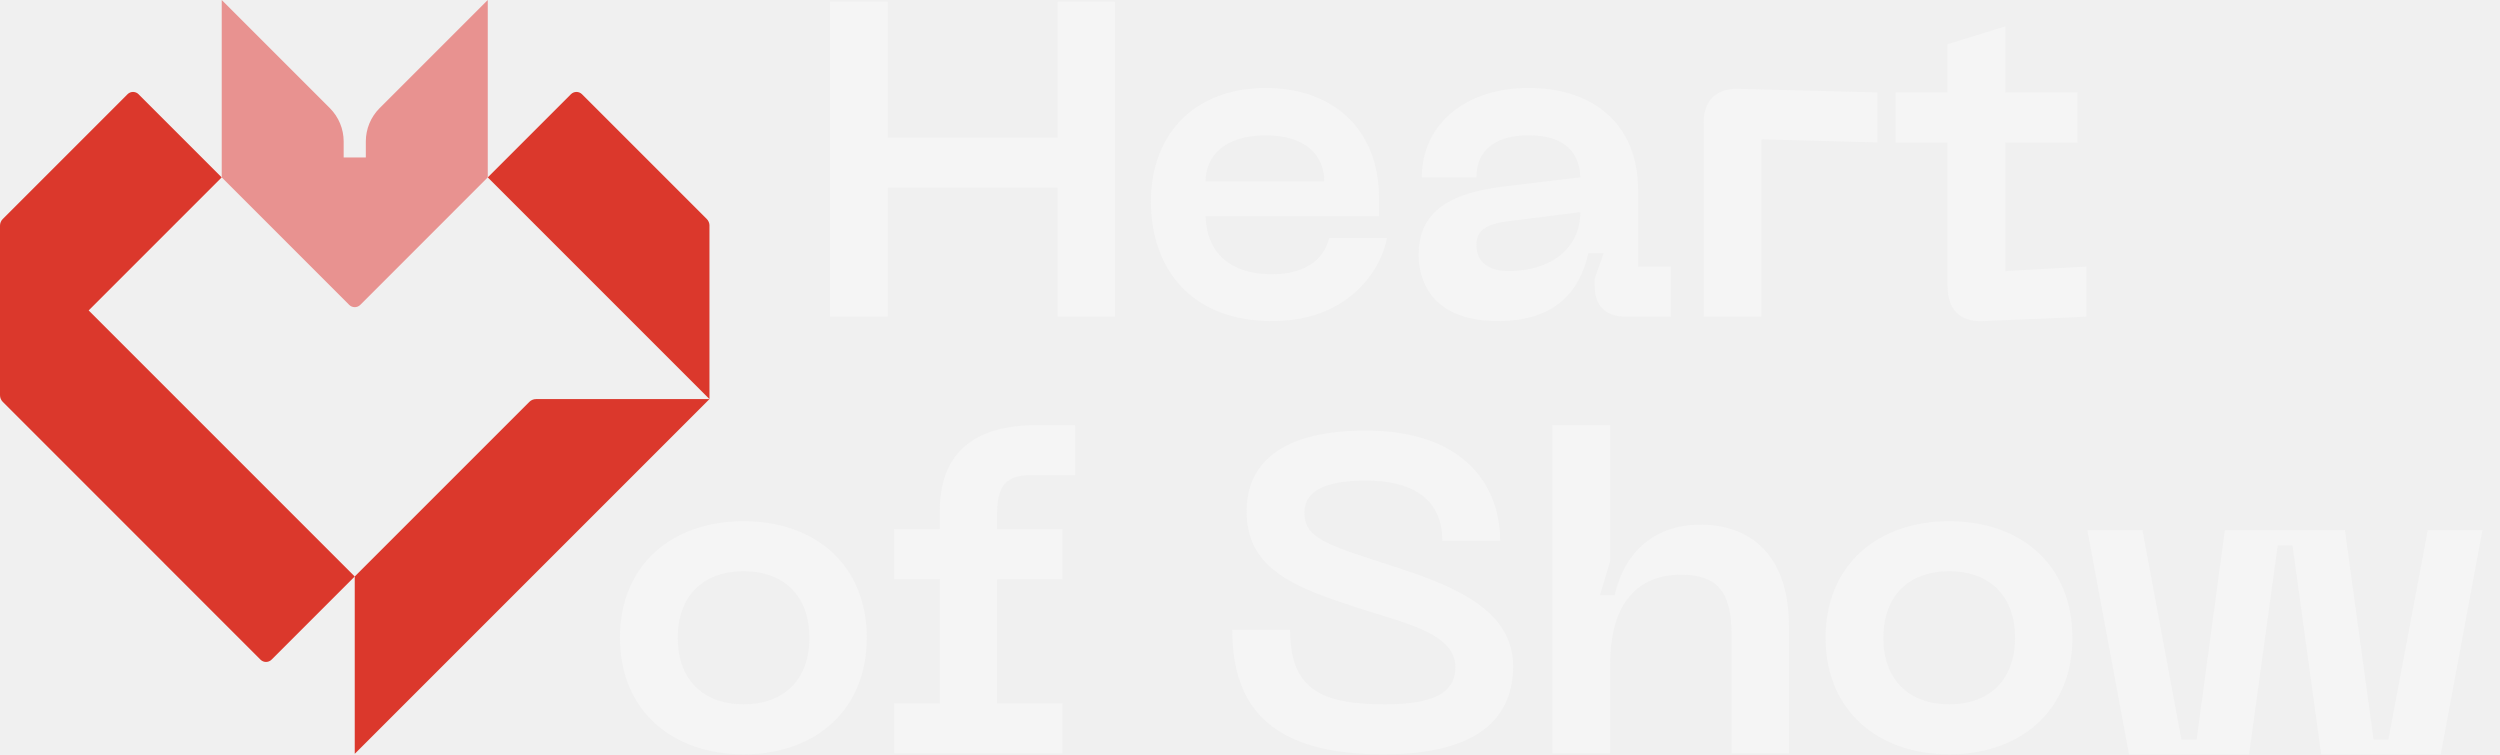
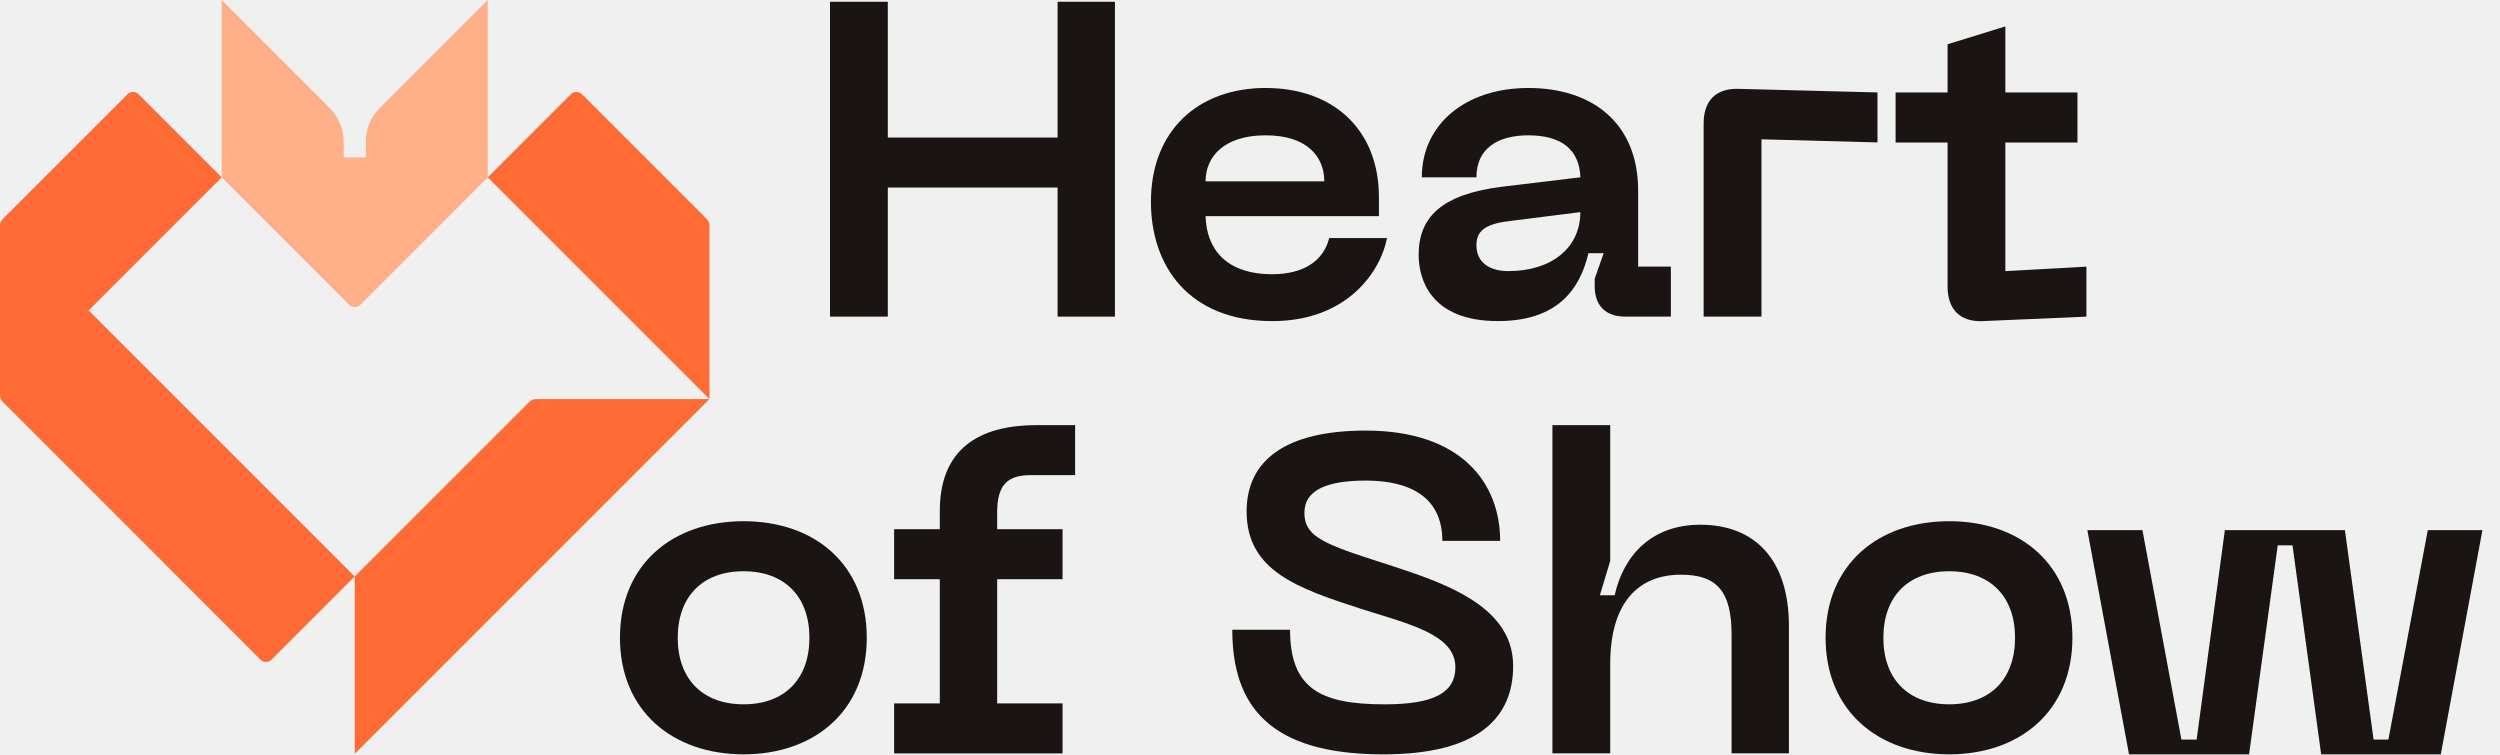
<svg xmlns="http://www.w3.org/2000/svg" width="116" height="35" viewBox="0 0 116 35" fill="none">
  <g clip-path="url(#clip0_0_3)">
-     <path d="M28.766 29.593C28.766 26.194 31.198 24.184 34.502 24.184C37.806 24.184 40.218 26.194 40.218 29.593C40.218 32.991 37.786 35.001 34.502 35.001C31.218 35.001 28.766 32.99 28.766 29.593ZM31.447 29.593C31.447 31.499 32.59 32.68 34.502 32.68C36.414 32.68 37.557 31.499 37.557 29.593C37.557 27.687 36.414 26.506 34.502 26.506C32.59 26.506 31.447 27.687 31.447 29.593Z" fill="#F5F5F5" />
-     <path d="M47.806 22.047C46.705 22.047 46.268 22.545 46.268 23.789V24.555H49.303V26.876H46.268V32.637H49.303V34.958H41.487V32.637H43.607V26.876H41.487V24.555H43.607V23.706C43.607 21.199 44.999 19.727 48.097 19.727H49.885V22.047H47.806Z" fill="#F5F5F5" />
-     <path d="M70.21 30.899C70.21 33.282 68.63 35.002 64.183 35.002C58.966 35.002 57.178 32.805 57.178 29.22H59.859C59.859 31.955 61.273 32.681 64.246 32.681C66.533 32.681 67.529 32.143 67.529 30.961C67.529 29.448 65.43 28.973 63.205 28.267C60.191 27.294 57.843 26.485 57.843 23.729C57.843 21.346 59.671 19.979 63.371 19.979C67.798 19.979 69.607 22.402 69.607 25.097H66.925C66.925 23.025 65.366 22.299 63.371 22.299C61.666 22.299 60.524 22.693 60.524 23.79C60.524 24.806 61.251 25.178 63.621 25.945C66.386 26.857 70.21 27.851 70.21 30.897V30.899Z" fill="#F5F5F5" />
-     <path d="M78.891 24.347C81.426 24.347 83.006 25.963 83.006 29.05V34.956H80.345V29.443C80.345 27.433 79.659 26.666 77.997 26.666C76.043 26.666 74.714 27.93 74.714 30.811V34.956H72.032V19.725H74.714V26.024L74.235 27.62H74.92C75.336 25.755 76.646 24.347 78.891 24.347Z" fill="#F5F5F5" />
-     <path d="M84.707 29.593C84.707 26.194 87.14 24.184 90.444 24.184C93.748 24.184 96.16 26.194 96.16 29.593C96.16 32.991 93.727 35.001 90.444 35.001C87.16 35.001 84.707 32.99 84.707 29.593ZM87.388 29.593C87.388 31.499 88.532 32.68 90.444 32.68C92.355 32.68 93.499 31.499 93.499 29.593C93.499 27.687 92.355 26.506 90.444 26.506C88.532 26.506 87.388 27.687 87.388 29.593Z" fill="#F5F5F5" />
-     <path d="M96.853 24.598H99.409L101.217 34.316H101.924L103.234 24.598H108.804L110.134 34.316H110.821L112.65 24.598H115.185L113.252 35H107.702L106.372 25.302H105.687L104.357 35H98.786L96.853 24.598Z" fill="#F5F5F5" />
-     <path d="M49.072 0.082H51.733V14.691H49.072V8.702H41.194V14.691H38.512V0.082H41.194V6.382H49.072V0.082Z" fill="#F5F5F5" />
-     <path d="M53.403 9.366C53.403 6.05 55.605 4.082 58.723 4.082C61.841 4.082 63.983 5.988 63.983 9.16V10.03H55.939C55.981 11.543 56.874 12.724 59.036 12.724C60.428 12.724 61.406 12.143 61.675 11.045H64.357C64.066 12.579 62.528 14.899 59.036 14.899C55.149 14.899 53.403 12.33 53.403 9.366ZM55.939 8.413H61.447C61.447 7.274 60.657 6.279 58.723 6.279C56.79 6.279 55.939 7.274 55.939 8.413Z" fill="#F5F5F5" />
-     <path d="M65.825 11.832C65.825 10.092 66.864 9.014 69.712 8.662L73.329 8.227C73.287 6.963 72.476 6.279 70.918 6.279C69.504 6.279 68.507 6.88 68.507 8.227H65.972C65.972 5.781 67.988 4.082 70.918 4.082C73.848 4.082 76.01 5.678 76.01 8.848V12.37H77.528V14.691H75.408C74.493 14.691 73.994 14.173 73.994 13.281V12.929L74.41 11.748H73.703C73.309 13.427 72.268 14.898 69.504 14.898C66.344 14.898 65.825 12.909 65.825 11.831V11.832ZM68.506 11.377C68.506 12.206 69.151 12.579 69.981 12.579C72.018 12.579 73.328 11.48 73.328 9.843L70.189 10.238C69.066 10.361 68.506 10.61 68.506 11.377Z" fill="#F5F5F5" />
-     <path d="M79.049 14.691V5.719C79.049 4.663 79.631 4.082 80.692 4.123L87.115 4.289V6.609L81.732 6.464V14.691H79.051H79.049Z" fill="#F5F5F5" />
-     <path d="M93.048 12.579L96.81 12.372V14.692L91.987 14.9C90.927 14.941 90.367 14.34 90.367 13.284V6.612H87.956V4.291H90.367V2.054L93.048 1.225V4.291H96.394V6.612H93.048V12.58V12.579Z" fill="#F5F5F5" />
-     <path d="M6.429 4.373L10.287 8.231L4.114 14.404L16.459 26.749L12.601 30.607C12.458 30.75 12.228 30.75 12.086 30.607L0.128 18.646C0.047 18.565 0 18.453 0 18.338V10.47C0 10.354 0.047 10.243 0.128 10.162L5.916 4.373C6.058 4.23 6.288 4.23 6.431 4.373H6.429Z" fill="#DB382C" />
-     <path d="M32.919 10.469V18.518L22.632 8.231L26.49 4.373C26.633 4.23 26.863 4.23 27.005 4.373L32.793 10.16C32.874 10.242 32.921 10.354 32.921 10.469H32.919Z" fill="#DB382C" />
-     <path d="M16.46 34.978V26.748L24.563 18.646C24.644 18.564 24.756 18.518 24.871 18.518H32.919L16.459 34.978H16.46Z" fill="#DB382C" />
-     <path d="M22.632 8.23V0L17.613 5.019C17.204 5.428 16.974 5.984 16.974 6.563V7.305H15.946V6.563C15.946 5.984 15.716 5.43 15.307 5.019L10.288 0V8.23L16.203 14.146C16.346 14.288 16.576 14.288 16.717 14.146L22.632 8.23Z" fill="#E89290" />
+     <path d="M28.766 29.593C28.766 26.194 31.198 24.184 34.502 24.184C37.806 24.184 40.218 26.194 40.218 29.593C40.218 32.991 37.786 35.001 34.502 35.001C31.218 35.001 28.766 32.99 28.766 29.593ZM31.447 29.593C31.447 31.499 32.59 32.68 34.502 32.68C36.414 32.68 37.557 31.499 37.557 29.593C37.557 27.687 36.414 26.506 34.502 26.506C32.59 26.506 31.447 27.687 31.447 29.593Z" fill="#1A1512" />
+     <path d="M47.806 22.047C46.705 22.047 46.268 22.545 46.268 23.789V24.555H49.303V26.876H46.268V32.637H49.303V34.958H41.487V32.637H43.607V26.876H41.487V24.555H43.607V23.706C43.607 21.199 44.999 19.727 48.097 19.727H49.885V22.047H47.806Z" fill="#1A1512" />
+     <path d="M70.21 30.899C70.21 33.282 68.63 35.002 64.183 35.002C58.966 35.002 57.178 32.805 57.178 29.22H59.859C59.859 31.955 61.273 32.681 64.246 32.681C66.533 32.681 67.529 32.143 67.529 30.961C67.529 29.448 65.43 28.973 63.205 28.267C60.191 27.294 57.843 26.485 57.843 23.729C57.843 21.346 59.671 19.979 63.371 19.979C67.798 19.979 69.607 22.402 69.607 25.097H66.925C66.925 23.025 65.366 22.299 63.371 22.299C61.666 22.299 60.524 22.693 60.524 23.79C60.524 24.806 61.251 25.178 63.621 25.945C66.386 26.857 70.21 27.851 70.21 30.897V30.899Z" fill="#1A1512" />
+     <path d="M78.891 24.347C81.426 24.347 83.006 25.963 83.006 29.05V34.956H80.345V29.443C80.345 27.433 79.659 26.666 77.997 26.666C76.043 26.666 74.714 27.93 74.714 30.811V34.956H72.032V19.725H74.714V26.024L74.235 27.62H74.92C75.336 25.755 76.646 24.347 78.891 24.347Z" fill="#1A1512" />
+     <path d="M84.707 29.593C84.707 26.194 87.14 24.184 90.444 24.184C93.748 24.184 96.16 26.194 96.16 29.593C96.16 32.991 93.727 35.001 90.444 35.001C87.16 35.001 84.707 32.99 84.707 29.593ZM87.388 29.593C87.388 31.499 88.532 32.68 90.444 32.68C92.355 32.68 93.499 31.499 93.499 29.593C93.499 27.687 92.355 26.506 90.444 26.506C88.532 26.506 87.388 27.687 87.388 29.593Z" fill="#1A1512" />
+     <path d="M96.853 24.598H99.409L101.217 34.316H101.924L103.234 24.598H108.804L110.134 34.316H110.821L112.65 24.598H115.185L113.252 35H107.702L106.372 25.302H105.687L104.357 35H98.786L96.853 24.598Z" fill="#1A1512" />
+     <path d="M49.072 0.082H51.733V14.691H49.072V8.702H41.194V14.691H38.512V0.082H41.194V6.382H49.072V0.082Z" fill="#1A1512" />
+     <path d="M53.403 9.366C53.403 6.05 55.605 4.082 58.723 4.082C61.841 4.082 63.983 5.988 63.983 9.16V10.03H55.939C55.981 11.543 56.874 12.724 59.036 12.724C60.428 12.724 61.406 12.143 61.675 11.045H64.357C64.066 12.579 62.528 14.899 59.036 14.899C55.149 14.899 53.403 12.33 53.403 9.366ZM55.939 8.413H61.447C61.447 7.274 60.657 6.279 58.723 6.279C56.79 6.279 55.939 7.274 55.939 8.413Z" fill="#1A1512" />
+     <path d="M65.825 11.832C65.825 10.092 66.864 9.014 69.712 8.662L73.329 8.227C73.287 6.963 72.476 6.279 70.918 6.279C69.504 6.279 68.507 6.88 68.507 8.227H65.972C65.972 5.781 67.988 4.082 70.918 4.082C73.848 4.082 76.01 5.678 76.01 8.848V12.37H77.528V14.691H75.408C74.493 14.691 73.994 14.173 73.994 13.281V12.929L74.41 11.748H73.703C73.309 13.427 72.268 14.898 69.504 14.898C66.344 14.898 65.825 12.909 65.825 11.831V11.832ZM68.506 11.377C68.506 12.206 69.151 12.579 69.981 12.579C72.018 12.579 73.328 11.48 73.328 9.843L70.189 10.238C69.066 10.361 68.506 10.61 68.506 11.377Z" fill="#1A1512" />
+     <path d="M79.049 14.691V5.719C79.049 4.663 79.631 4.082 80.692 4.123L87.115 4.289V6.609L81.732 6.464V14.691H79.051H79.049Z" fill="#1A1512" />
+     <path d="M93.048 12.579L96.81 12.372V14.692L91.987 14.9C90.927 14.941 90.367 14.34 90.367 13.284V6.612H87.956V4.291H90.367V2.054L93.048 1.225V4.291H96.394V6.612H93.048V12.58V12.579Z" fill="#1A1512" />
+     <path d="M6.429 4.373L10.287 8.231L4.114 14.404L16.459 26.749L12.601 30.607C12.458 30.75 12.228 30.75 12.086 30.607L0.128 18.646C0.047 18.565 0 18.453 0 18.338V10.47C0 10.354 0.047 10.243 0.128 10.162L5.916 4.373C6.058 4.23 6.288 4.23 6.431 4.373H6.429Z" fill="#FF6B35" />
+     <path d="M32.919 10.469V18.518L22.632 8.231L26.49 4.373C26.633 4.23 26.863 4.23 27.005 4.373L32.793 10.16C32.874 10.242 32.921 10.354 32.921 10.469H32.919Z" fill="#FF6B35" />
+     <path d="M16.46 34.978V26.748L24.563 18.646C24.644 18.564 24.756 18.518 24.871 18.518H32.919L16.459 34.978H16.46Z" fill="#FF6B35" />
+     <path d="M22.632 8.23V0L17.613 5.019C17.204 5.428 16.974 5.984 16.974 6.563V7.305H15.946V6.563C15.946 5.984 15.716 5.43 15.307 5.019L10.288 0V8.23L16.203 14.146C16.346 14.288 16.576 14.288 16.717 14.146L22.632 8.23Z" fill="#FFB088" />
  </g>
  <defs>
    <clipPath id="clip0_0_3">
      <rect width="115.186" height="35" fill="white" />
    </clipPath>
  </defs>
</svg>
